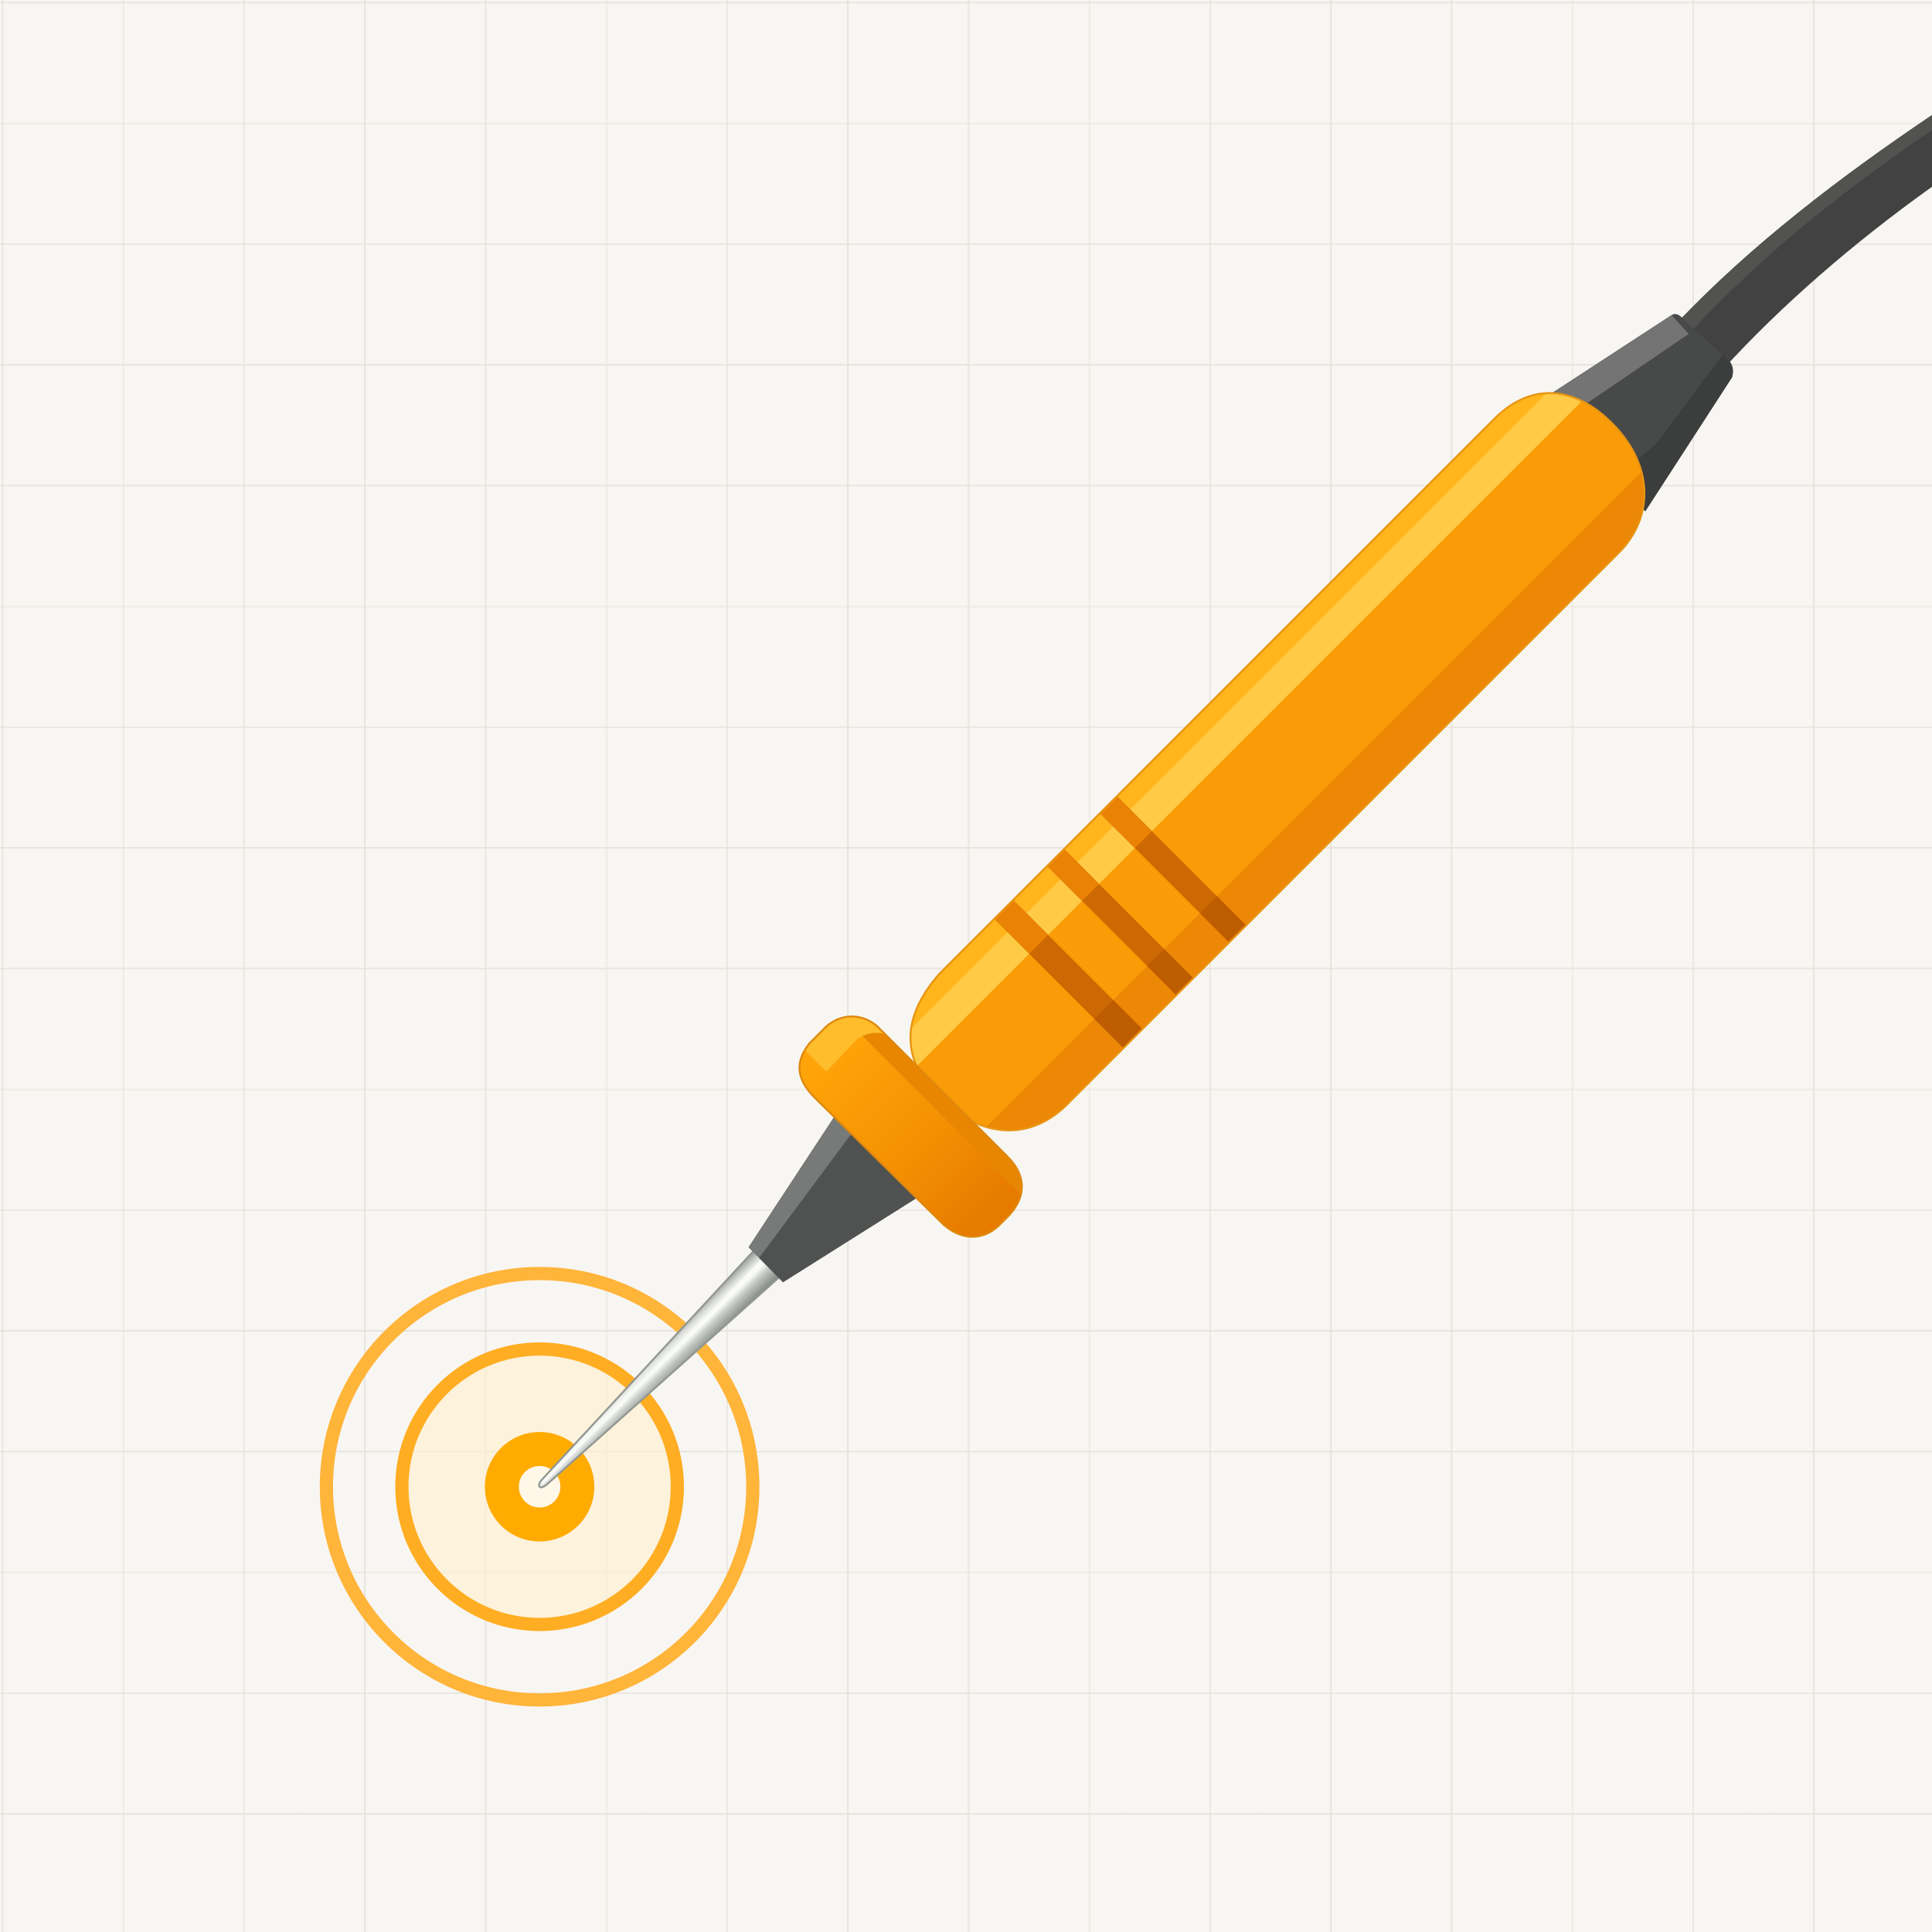
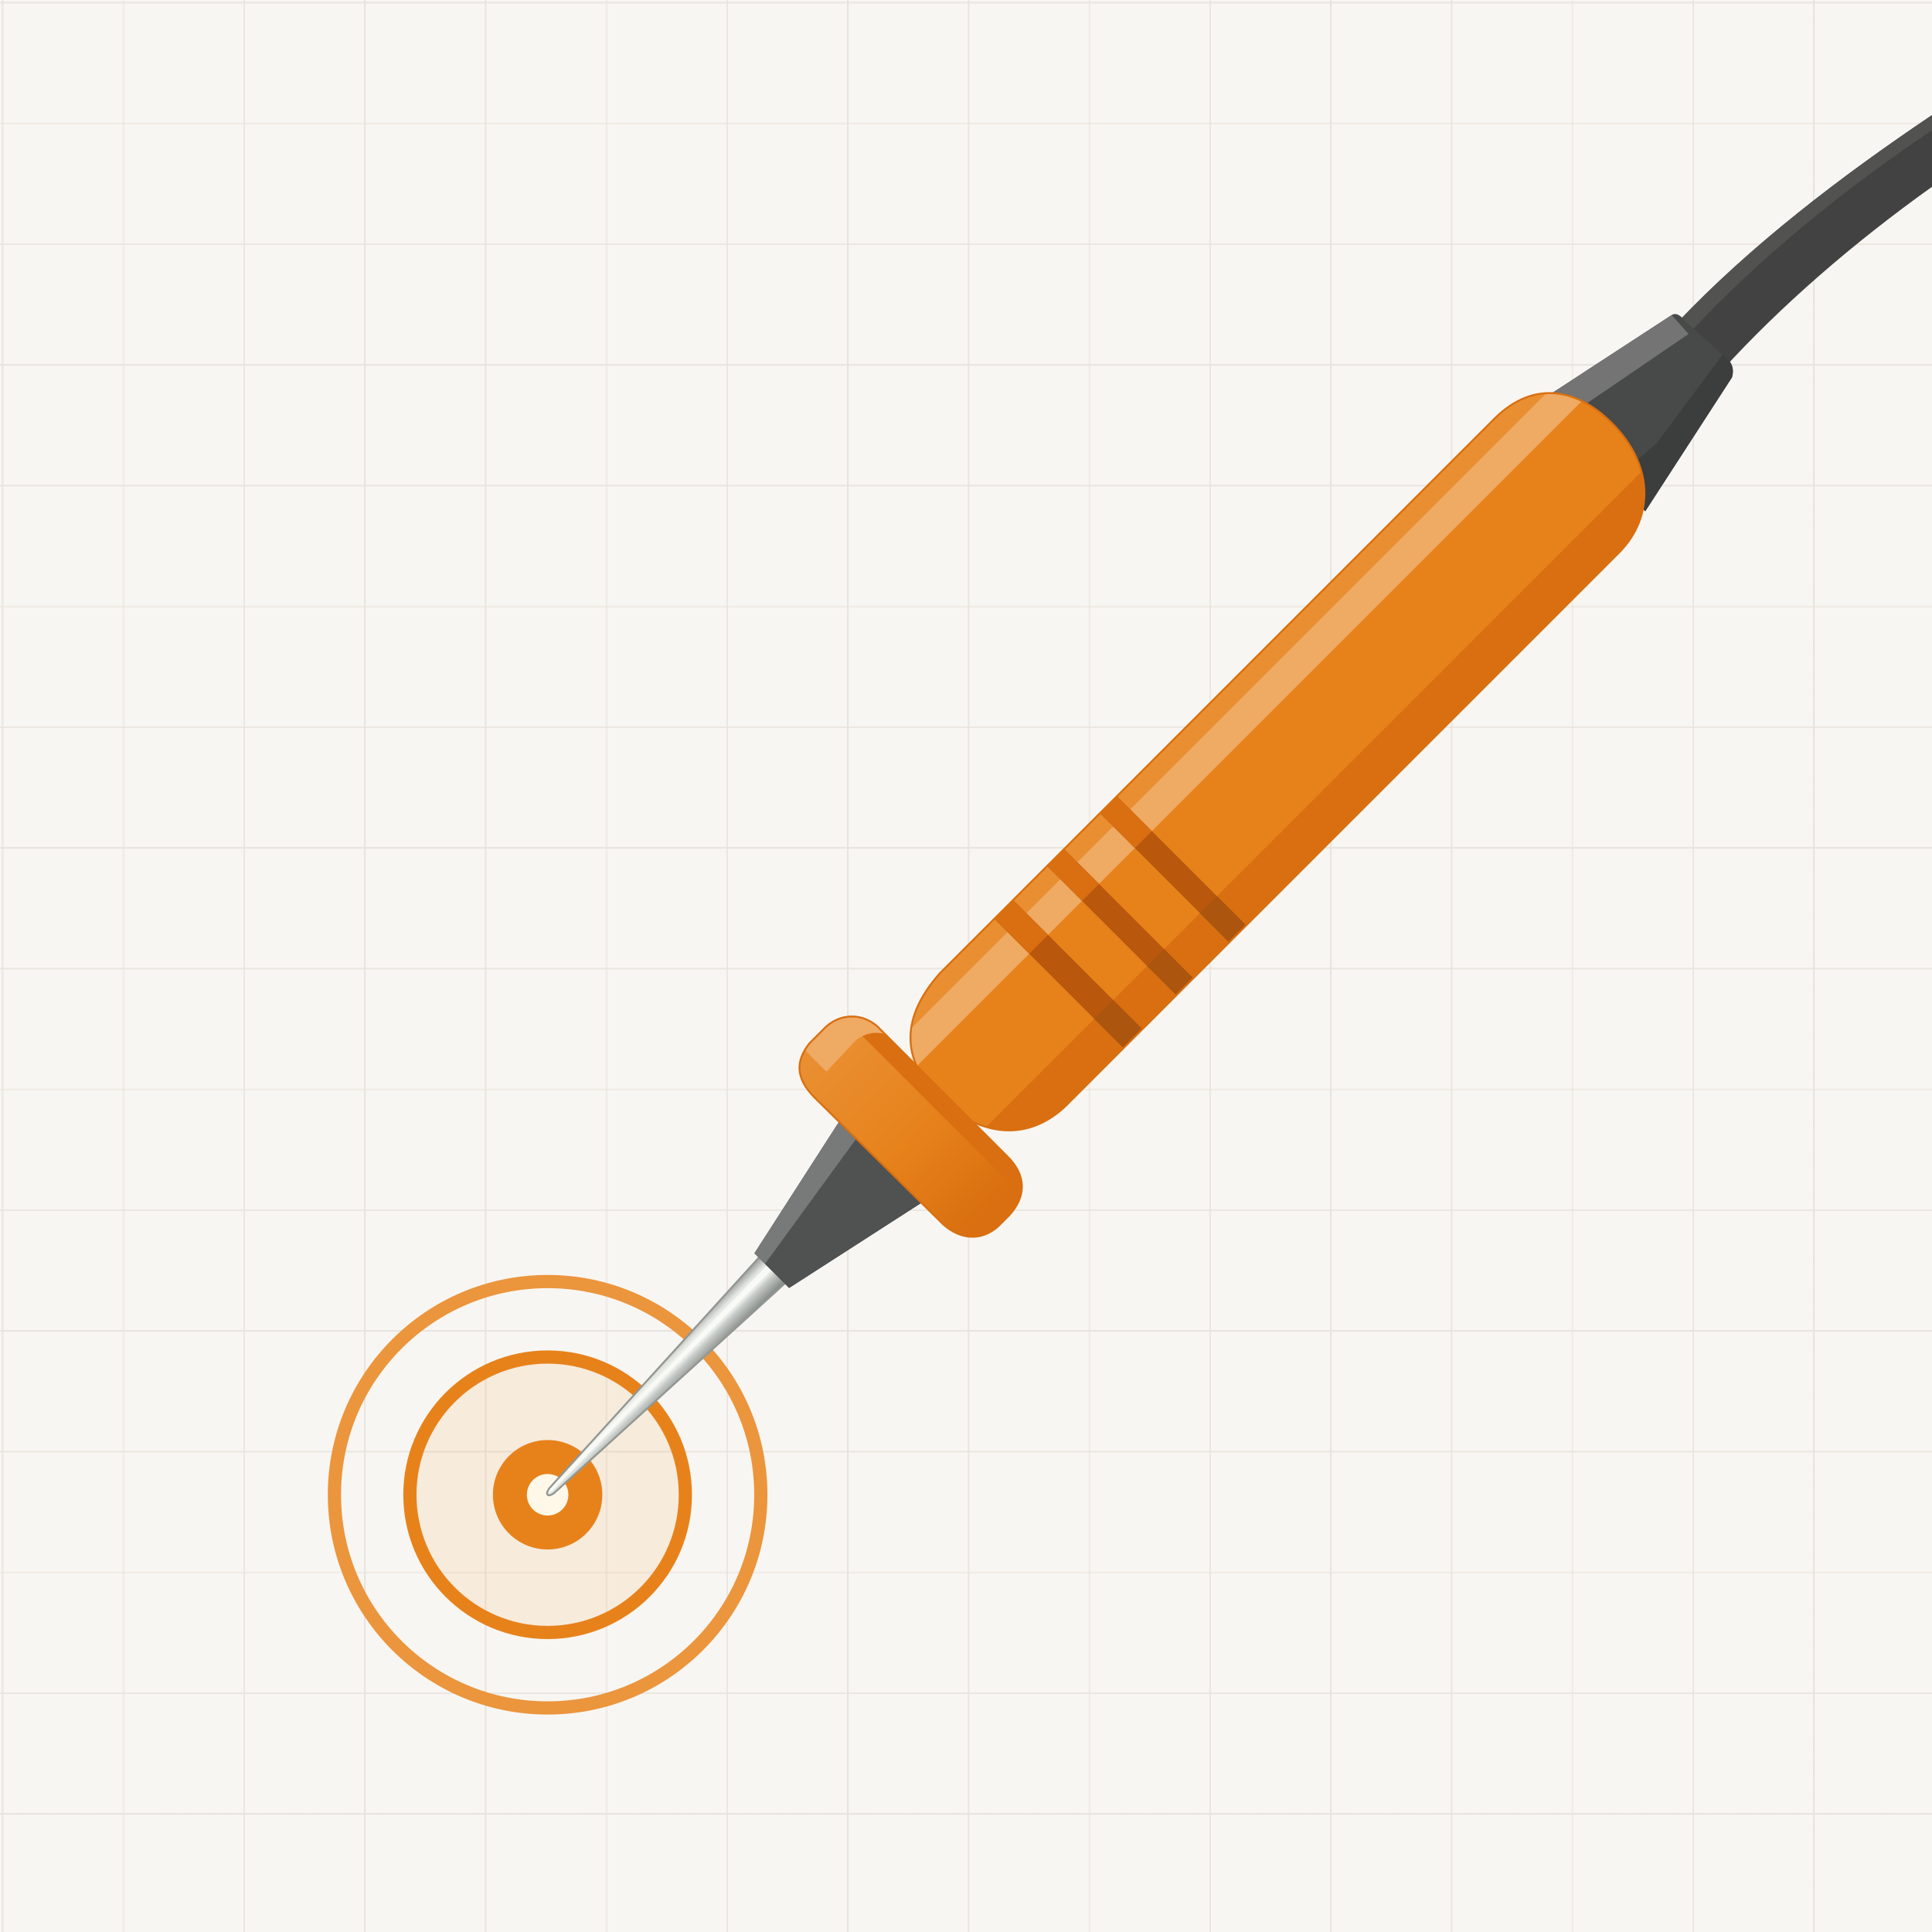
<svg xmlns="http://www.w3.org/2000/svg" width="1024" height="1024" viewBox="0 0 1024 1024" role="img" aria-labelledby="title description">
  <defs>
    <pattern id="grid" x="1" y="1" width="64" height="64" patternUnits="userSpaceOnUse">
      <path d="M64 0H0V64" fill="none" stroke="#E7E2DC" stroke-width="1.5" />
    </pattern>
    <linearGradient id="metal" x1="0" y1="-10" x2="0" y2="10" gradientUnits="userSpaceOnUse">
      <stop offset="0" stop-color="#929594" />
      <stop offset=".26" stop-color="#E0E2DE" />
      <stop offset=".44" stop-color="#FDFEFA" />
      <stop offset=".62" stop-color="#C7CBC7" />
      <stop offset="1" stop-color="#7B817D" />
    </linearGradient>
    <linearGradient id="guard-fill" x1="441" y1="550" x2="528" y2="638" gradientUnits="userSpaceOnUse">
-       <stop offset="0" stop-color="#FFA50A" />
-       <stop offset=".55" stop-color="#F59203" />
-       <stop offset="1" stop-color="#E77B00" />
+       <stop offset="0" stop-color="#E98F32" />
+       <stop offset=".55" stop-color="#E7821B" />
+       <stop offset="1" stop-color="#D96F10" />
    </linearGradient>
    <clipPath id="handle-clip">
      <path d="M498 516L792 222C814 200 837 208 852 222C877 245 877 274 858 293L567 584C547 605 522 603 501 585C478 564 476 541 498 516Z" />
    </clipPath>
    <clipPath id="bands-clip">
      <path d="M470 430L670 630L680 620L480 420Z M498 402L698 602L707 593L507 393Z M526 374L726 574L735 565L535 365Z" />
    </clipPath>
    <clipPath id="guard-clip">
      <path d="M429 553L438 544C446 537 457 537 465 544L534 613C544 623 544 634 535 644L529 650C520 658 509 657 500 649L432 582C421 571 422 562 429 553Z" />
    </clipPath>
  </defs>
  <rect width="1024" height="1024" fill="#F8F6F2" />
  <rect width="1024" height="1024" fill="url(#grid)" />
-   <circle cx="286" cy="788" r="113" fill="none" stroke="#FFB43A" stroke-width="7" />
-   <circle cx="286" cy="788" r="73" fill="#FFF0D0" fill-opacity=".65" stroke="#FFAD22" stroke-width="7" />
-   <circle cx="286" cy="788" r="29" fill="#FFAB00" />
-   <circle cx="286" cy="788" r="11" fill="#FFF8E8" />
+   <circle cx="290.25" cy="792.25" r="113" fill="none" stroke="#EB953D" stroke-width="7" />
+   <circle cx="290.25" cy="792.25" r="73" fill="#E7821B" fill-opacity=".10" stroke="#E7821B" stroke-width="7" />
+   <circle cx="290.25" cy="792.25" r="29" fill="#E7821B" />
+   <circle cx="290.25" cy="792.25" r="11" fill="#FFF8E8" />
  <path d="M889 171C928 130 975 94 1024 61V99C982 129 944 162 913 196Z" fill="#414241" />
  <path d="M889 171C928 130 975 94 1024 61V69C978 100 933 136 895 177Z" fill="#525351" />
  <path d="M817 212L886 167Q889 165 893 170L914 189Q920 193 918 200L872 271Z" fill="#484949" />
  <path d="M817 212L886 167L895 177L829 222Z" fill="#737473" />
  <path d="M878 235L913 188Q920 193 918 200L872 271L857 253Z" fill="#3C3D3D" />
-   <g transform="translate(286 788) rotate(-44.46555)">
+   <g transform="translate(290.25 792.25) rotate(-45)">
    <path d="M0 0Q0-1.25 3-1.8L174-10V10L3 1.8Q0 1.25 0 0Z" fill="url(#metal)" stroke="#929792" stroke-width="1" stroke-linejoin="round" />
    <path d="M3-.4L174-3" fill="none" stroke="#F7FAF5" stroke-width="1.5" stroke-linecap="round" />
    <path d="M168-13L251-31V31L168 13Z" fill="#4D4F4E" />
    <path d="M168-13L251-31V-18L168-5Z" fill="#777A78" />
    <path d="M168-5L251-18V31L168 13Z" fill="#505251" />
  </g>
  <g clip-path="url(#handle-clip)">
-     <rect x="475" y="195" width="410" height="415" fill="#FA9B08" />
-     <path d="M350 664L950 64V78L350 678Z" fill="#FFB51B" />
-     <path d="M350 678L950 78V101L350 701Z" fill="#FFCA45" />
-     <path d="M350 770L950 170V215L350 815Z" fill="#ED8806" />
+     <rect x="475" y="195" width="410" height="415" fill="#E7821B" />
+     <path d="M350 664L950 64V78L350 678Z" fill="#E98F32" />
+     <path d="M350 678L950 78V101L350 701Z" fill="#EFAA64" />
+     <path d="M350 770L950 170V215L350 815Z" fill="#D96F10" />
    <g clip-path="url(#bands-clip)">
-       <rect x="475" y="195" width="410" height="415" fill="#CD6902" />
-       <path d="M350 664L950 64V101L350 701Z" fill="#E98205" />
-       <path d="M350 770L950 170V215L350 815Z" fill="#BE5C01" />
+       <rect x="475" y="195" width="410" height="415" fill="#B9570C" />
+       <path d="M350 664L950 64V101L350 701Z" fill="#D96F10" />
+       <path d="M350 770L950 170V215L350 815Z" fill="#AB550F" />
    </g>
  </g>
-   <path d="M498 516L792 222C814 200 837 208 852 222C877 245 877 274 858 293L567 584C547 605 522 603 501 585C478 564 476 541 498 516Z" fill="none" stroke="#E89511" stroke-width="1" />
+   <path d="M498 516L792 222C814 200 837 208 852 222C877 245 877 274 858 293L567 584C547 605 522 603 501 585C478 564 476 541 498 516Z" fill="none" stroke="#D96F10" stroke-width="1" />
  <path d="M429 553L438 544C446 537 457 537 465 544L534 613C544 623 544 634 535 644L529 650C520 658 509 657 500 649L432 582C421 571 422 562 429 553Z" fill="url(#guard-fill)" />
  <g clip-path="url(#guard-clip)">
-     <path d="M404 496L579 671L593 657L418 482Z" fill="#E88602" />
-     <path d="M429 553L438 544C446 537 457 537 465 544L469 548Q461 546 454 551L438 568L428 558Q426 556 429 553Z" fill="#FFBD2C" />
+     <path d="M404 496L579 671L593 657L418 482Z" fill="#D96F10" />
+     <path d="M429 553L438 544C446 537 457 537 465 544L469 548Q461 546 454 551L438 568L428 558Q426 556 429 553Z" fill="#EFAA64" />
  </g>
-   <path d="M429 553L438 544C446 537 457 537 465 544L534 613C544 623 544 634 535 644L529 650C520 658 509 657 500 649L432 582C421 571 422 562 429 553Z" fill="none" stroke="#DE880C" stroke-width="1" />
+   <path d="M429 553L438 544C446 537 457 537 465 544L534 613C544 623 544 634 535 644L529 650C520 658 509 657 500 649L432 582C421 571 422 562 429 553Z" fill="none" stroke="#D96F10" stroke-width="1" />
</svg>
